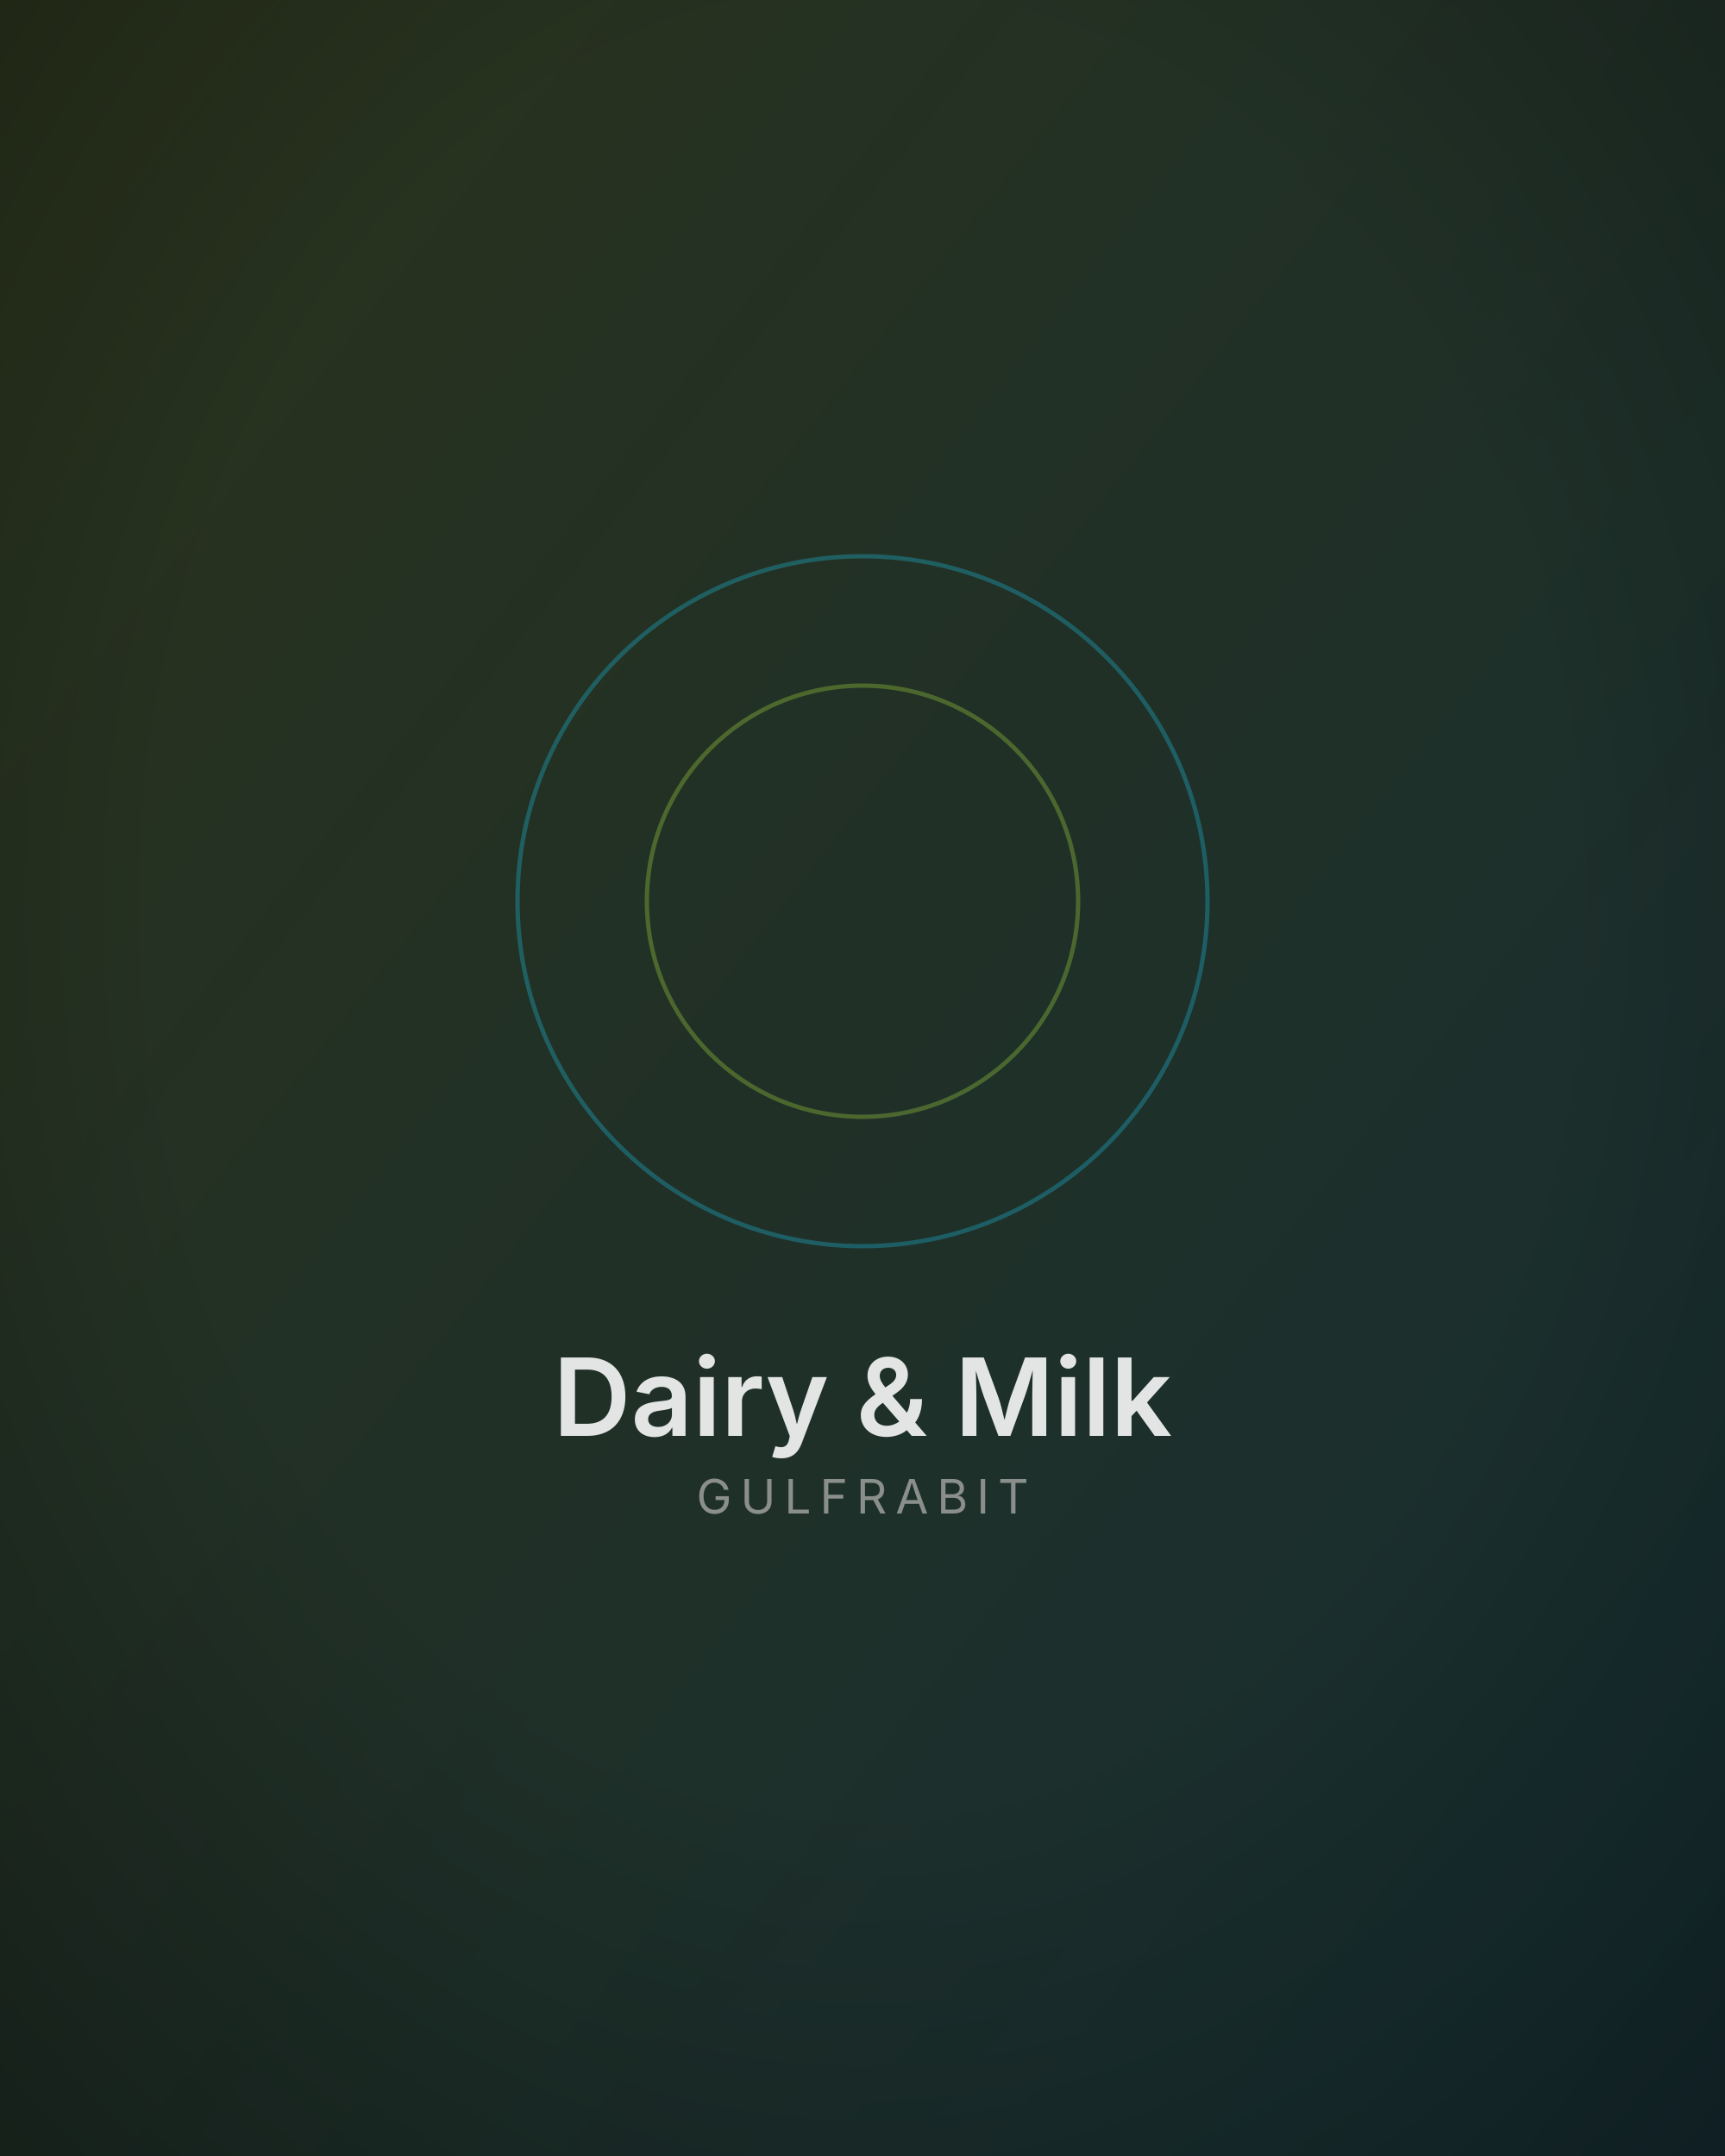
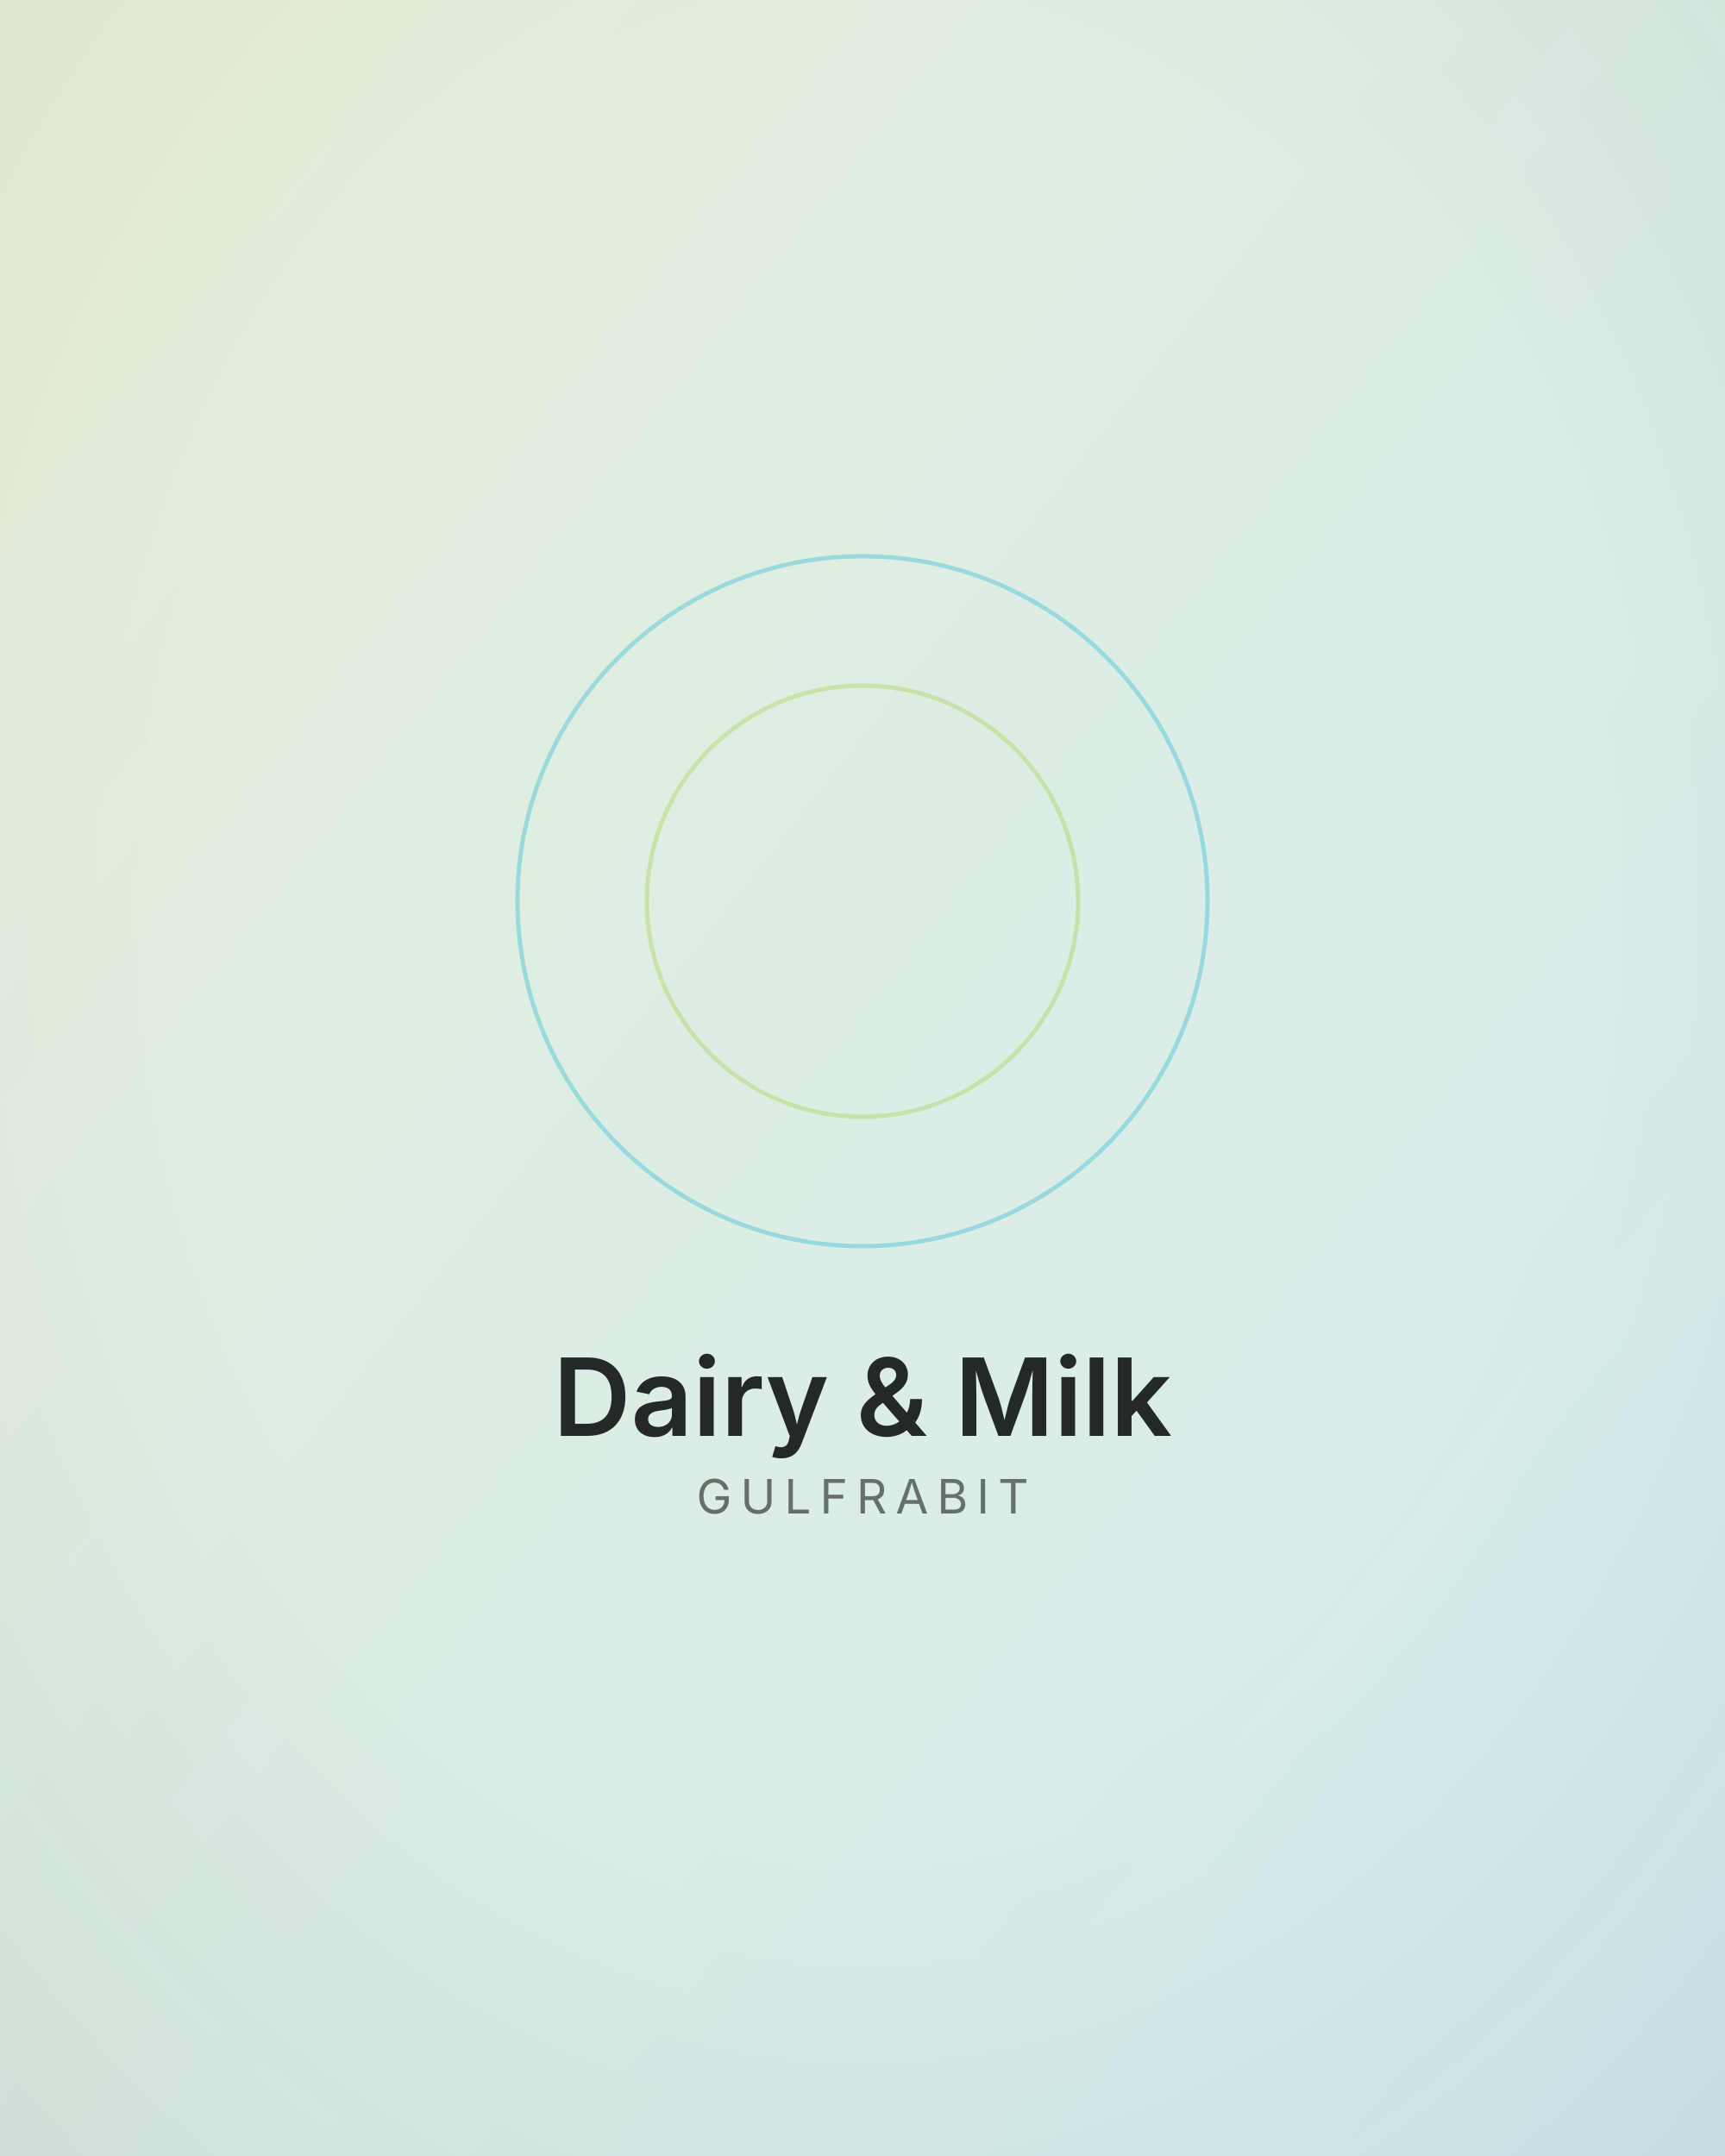
<svg xmlns="http://www.w3.org/2000/svg" viewBox="0 0 400 500" width="400" height="500" role="img" aria-label="Dairy &amp; Milk">
  <defs>
    <linearGradient id="g" x1="0" y1="0" x2="1" y2="1">
      <stop offset="0" stop-color="#9ACD3C" />
      <stop offset="1" stop-color="#1BB4D4" />
    </linearGradient>
    <radialGradient id="v" cx="0.5" cy="0.42" r="0.75">
      <stop offset="0.55" stop-color="#000" stop-opacity="0" />
-       <stop offset="1" stop-color="#000" stop-opacity="0.32" />
+       <stop offset="1" stop-color="#101314" stop-opacity="0.06" />
    </radialGradient>
  </defs>
-   <rect width="400" height="500" fill="#151515" />
+   <rect width="400" height="500" fill="#F4F6F5" />
  <rect width="400" height="500" fill="url(#g)" opacity="0.16" />
-   <g fill="none" stroke="#2A2A2A" stroke-width="1">
+   <g fill="none" stroke="#E5E9E7" stroke-width="1">
    <circle cx="200" cy="209" r="80" stroke="#1BB4D4" stroke-opacity="0.35" />
    <circle cx="200" cy="209" r="50" stroke="#9ACD3C" stroke-opacity="0.35" />
  </g>
  <rect width="400" height="500" fill="url(#v)" />
-   <text x="200" y="333" text-anchor="middle" font-family="Inter, sans-serif" font-size="25" font-weight="600" fill="#F7F8F7" opacity="0.9">Dairy &amp; Milk</text>
-   <text x="200" y="351" text-anchor="middle" font-family="Inter, sans-serif" font-size="11" letter-spacing="2" fill="#8A8F8C">GULFRABIT</text>
+   <text x="200" y="333" text-anchor="middle" font-family="Inter, sans-serif" font-size="25" font-weight="600" fill="#101314" opacity="0.9">Dairy &amp; Milk</text>
+   <text x="200" y="351" text-anchor="middle" font-family="Inter, sans-serif" font-size="11" letter-spacing="2" fill="#667069">GULFRABIT</text>
</svg>
